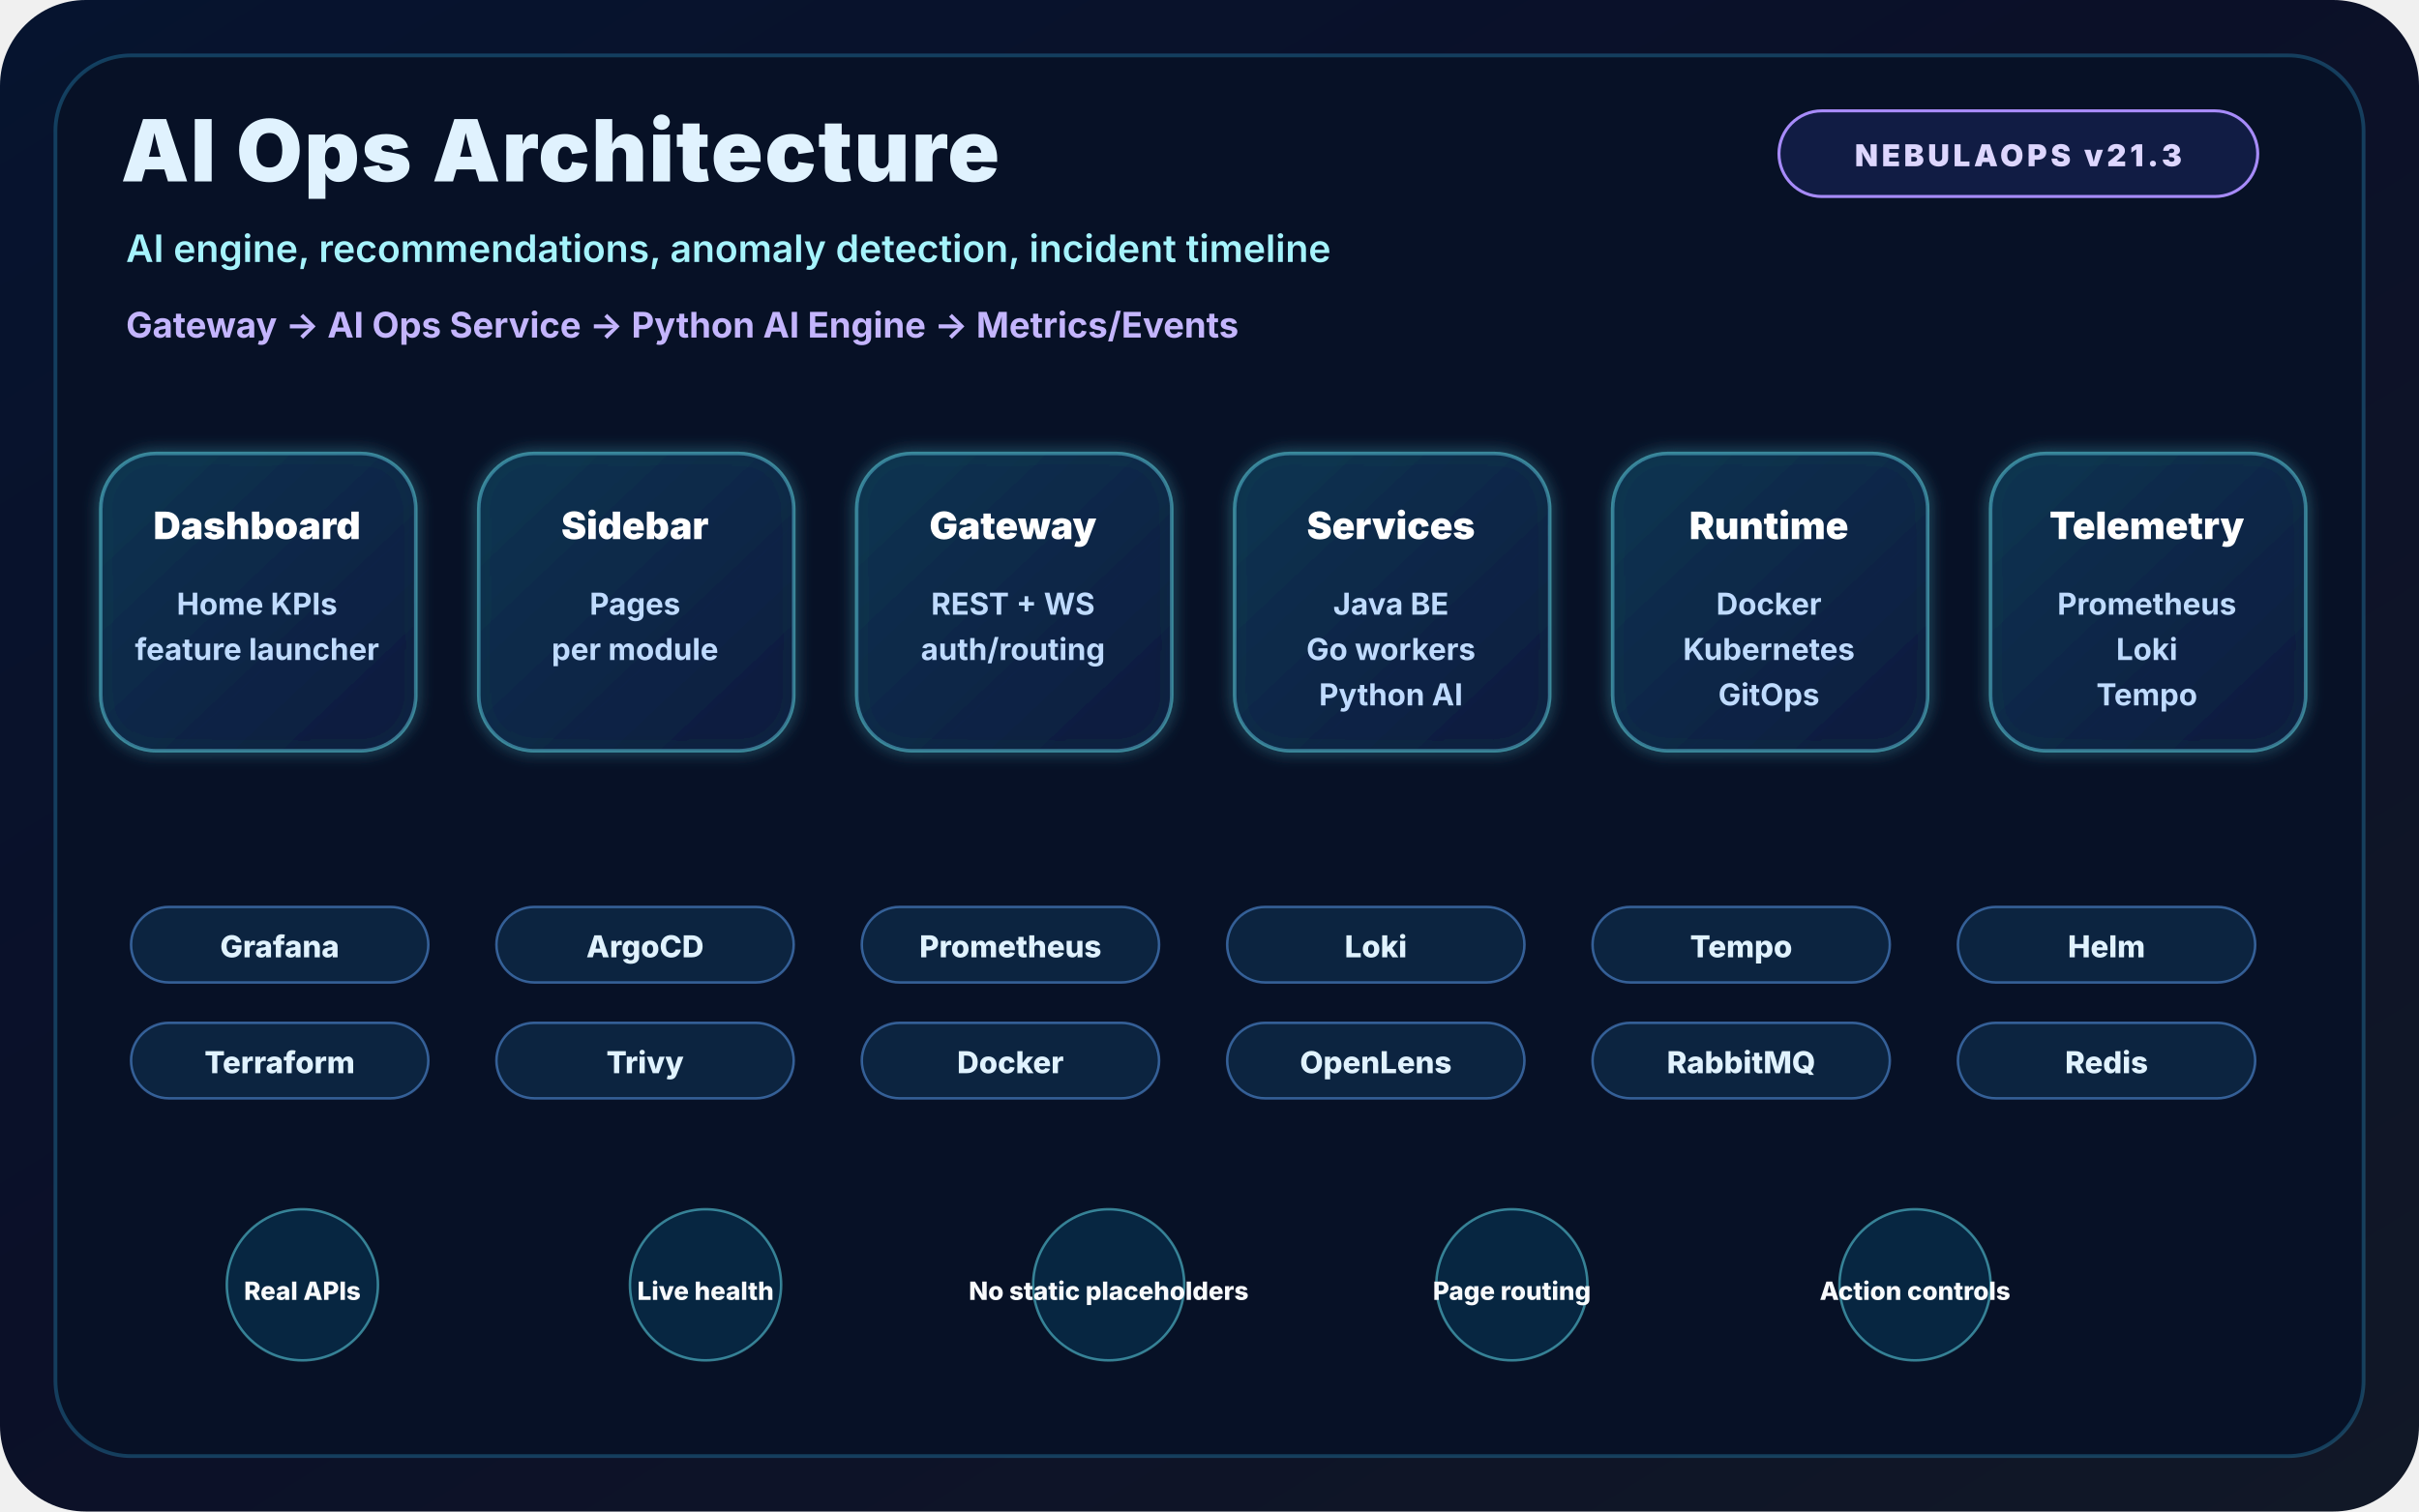
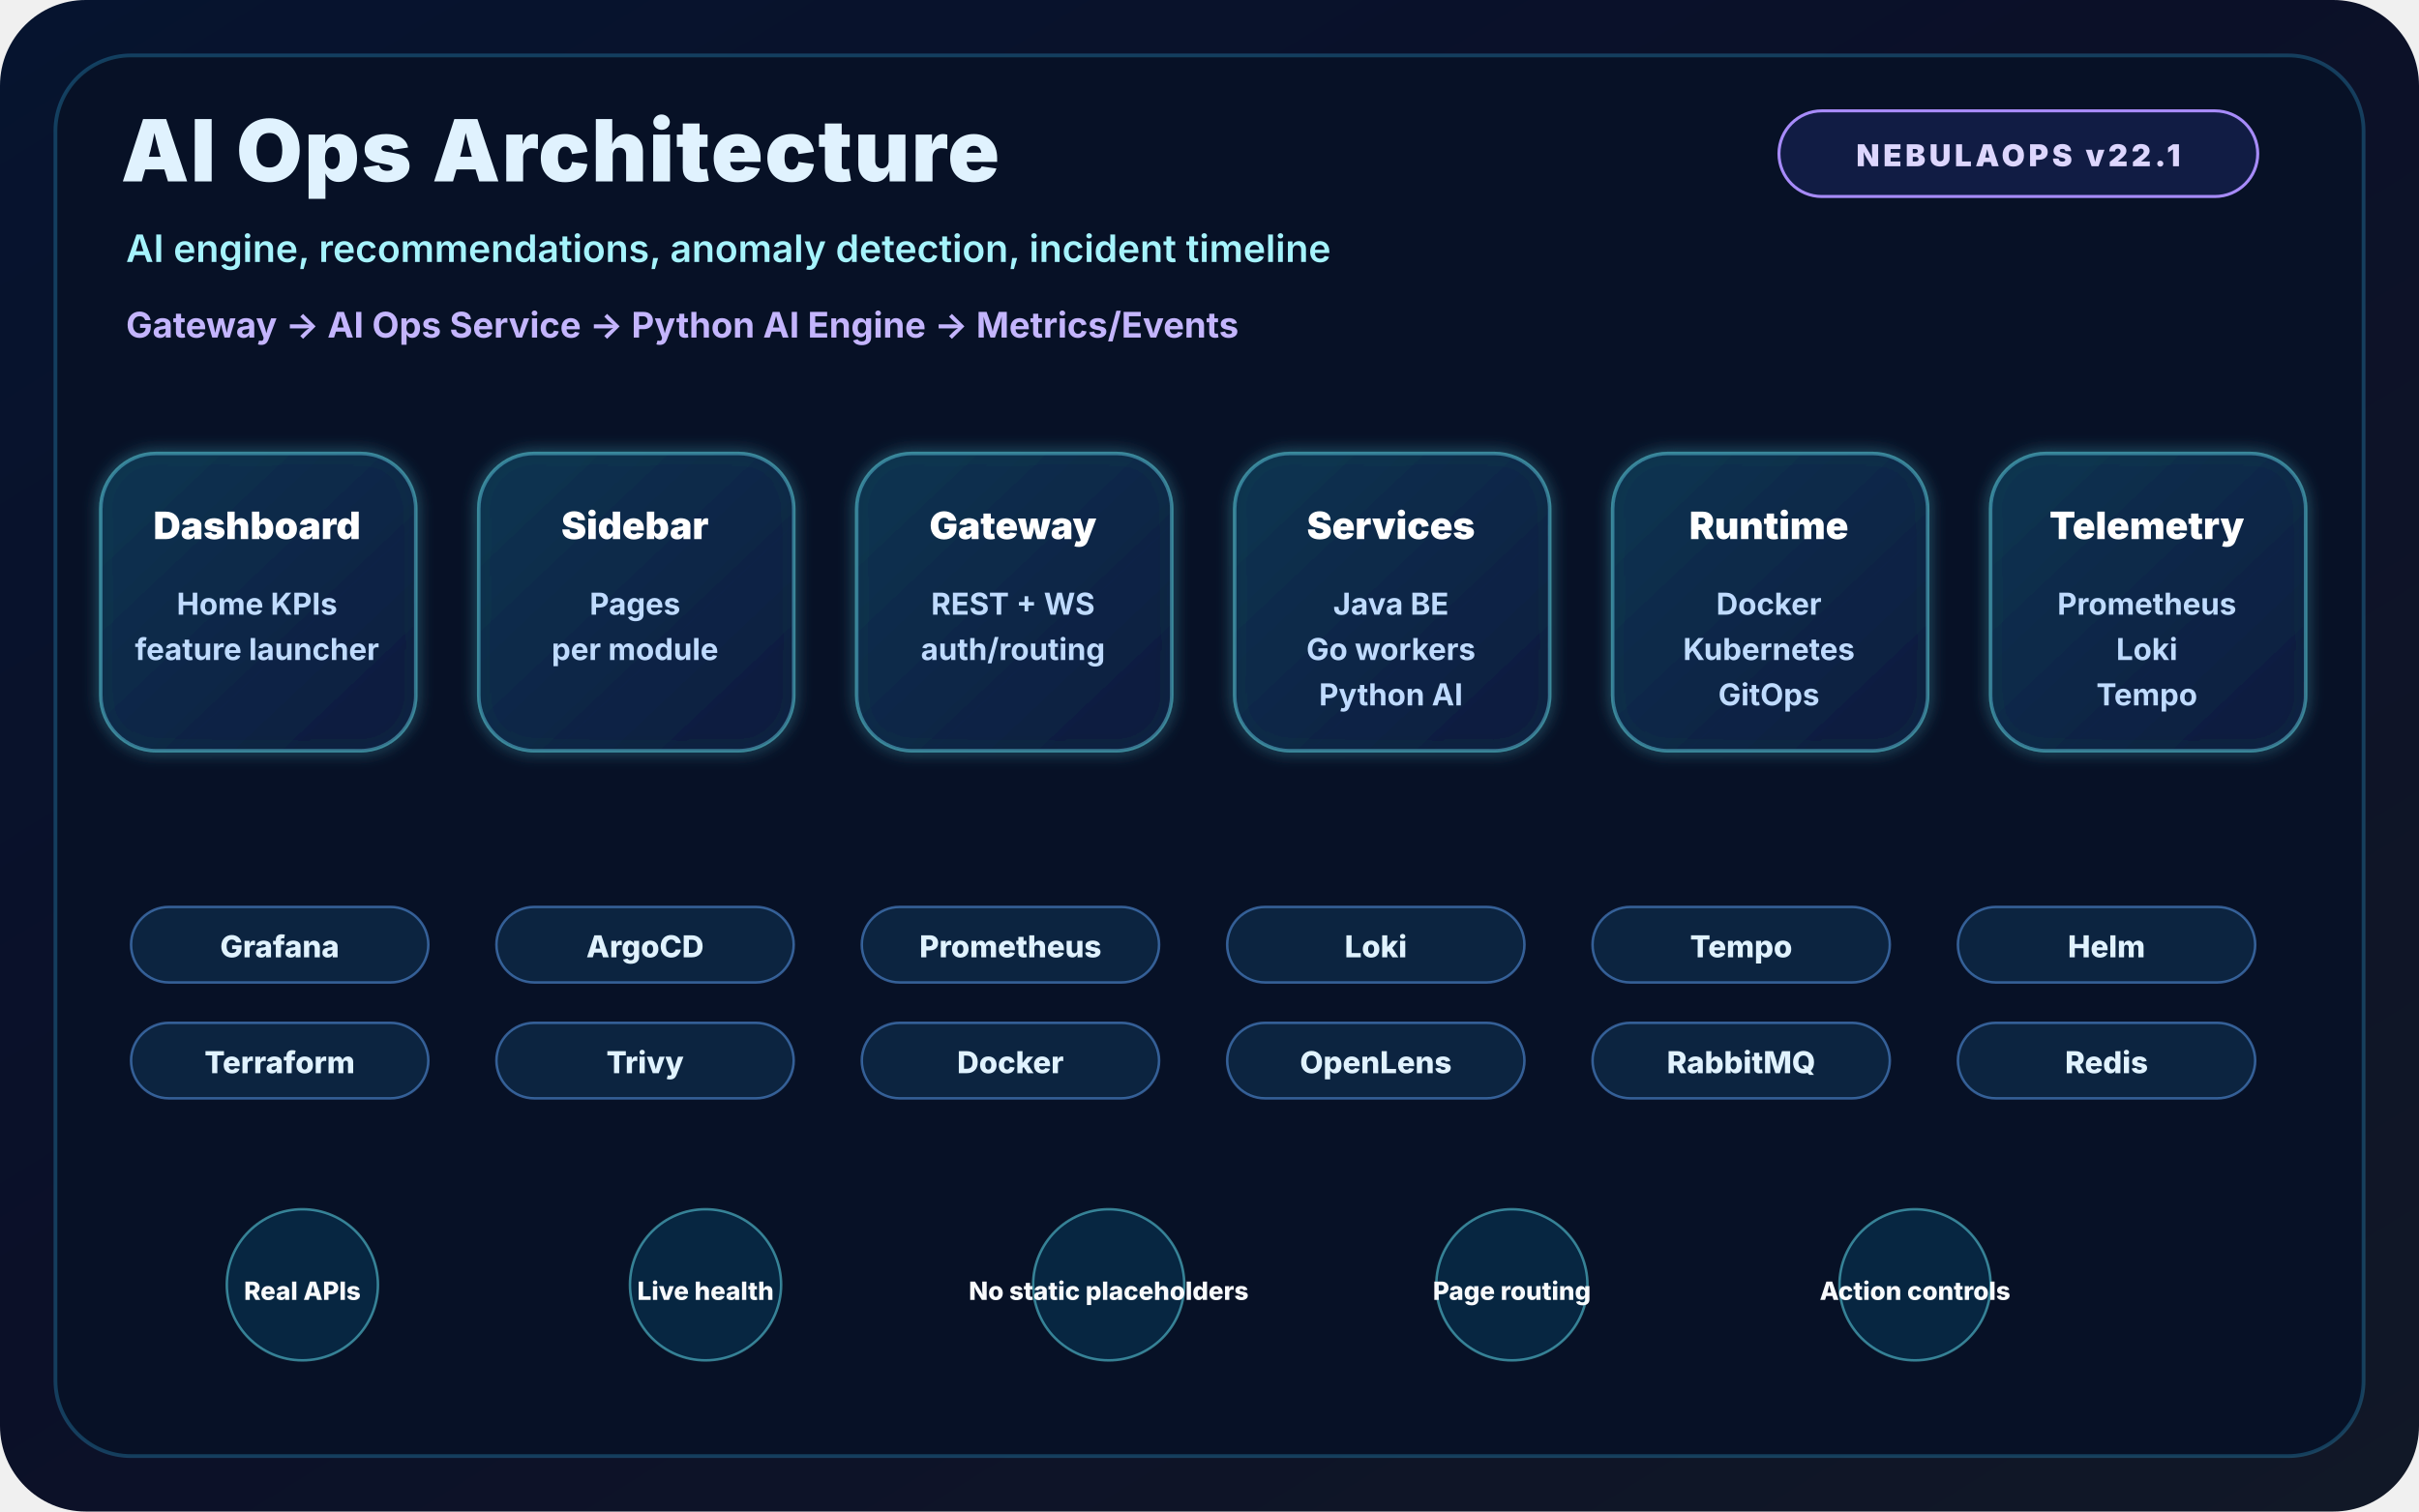
- <svg xmlns="http://www.w3.org/2000/svg" aria-label="NebulaOps v21.3 AI Ops Architecture" role="img" viewBox="0 0 960 600">
+ <svg xmlns="http://www.w3.org/2000/svg" aria-label="NebulaOps v22.1 AI Ops Architecture" role="img" viewBox="0 0 960 600">
  <defs>
    <linearGradient id="bg" x1="0" x2="1" y1="0" y2="1">
      <stop offset="0" stop-color="#06142f" />
      <stop offset=".45" stop-color="#0b1028" />
      <stop offset="1" stop-color="#111827" />
    </linearGradient>
    <linearGradient id="card" x1="0" x2="1" y1="0" y2="1">
      <stop offset="0" stop-color="#0f3552" stop-opacity=".96" />
      <stop offset="1" stop-color="#111a3d" stop-opacity=".92" />
    </linearGradient>
    <linearGradient id="accent" x1="0" x2="1" y1="0" y2="0">
      <stop offset="0" stop-color="#38bdf8" />
      <stop offset=".5" stop-color="#8b5cf6" />
      <stop offset="1" stop-color="#22d3ee" />
    </linearGradient>
    <filter id="glow">
      <feGaussianBlur result="b" stdDeviation="3" />
      <feMerge>
        <feMergeNode in="b" />
        <feMergeNode in="SourceGraphic" />
      </feMerge>
    </filter>
    <style>
            .bg {
                fill: url(#bg)
            }

            .panel {
                fill: #071126;
                stroke: #38bdf8;
                stroke-opacity: .26;
                stroke-width: 1.5
            }

            .node rect {
                fill: url(#card);
                stroke: #67e8f9;
                stroke-opacity: .42;
                stroke-width: 1.4;
                filter: url(#glow)
            }

            .link {
                fill: none;
                stroke: url(#accent);
                stroke-width: 4;
                stroke-linecap: round;
                stroke-dasharray: 9 9;
                opacity: .8
            }

            .title {
                font: 900 34px Inter, Arial, sans-serif;
                fill: #e0f2fe;
                letter-spacing: .02em
            }

            .sub {
                font: 600 15px Inter, Arial, sans-serif;
                fill: #a5f3fc
            }

            .flow {
                font: 700 14px Inter, Arial, sans-serif;
                fill: #c4b5fd
            }

            .h {
                font: 900 15px Inter, Arial, sans-serif;
                fill: #fff
            }

            .b {
                font: 700 12px Inter, Arial, sans-serif;
                fill: #bfdbfe
            }

            .chip {
                fill: #0c2440;
                stroke: #60a5fa;
                stroke-opacity: .5
            }

            .chipText {
                font: 800 12px Inter, Arial, sans-serif;
                fill: #e0f2fe
            }

            .pulse {
                fill: #0ea5e9;
                fill-opacity: .14;
                stroke: #67e8f9;
                stroke-opacity: .5
            }

            .small {
                font: 800 10px Inter, Arial, sans-serif;
                fill: #f8fafc
            }

            .badge {
                fill: #111c44;
                stroke: #a78bfa;
                stroke-width: 1.2
            }

            .badgeText {
                font: 900 12px Inter, Arial, sans-serif;
                fill: #ddd6fe;
                letter-spacing: .12em
            }
        </style>
  </defs>
  <rect class="bg" height="600" rx="34" width="960" />
  <rect class="panel" height="556" rx="30" width="916" x="22" y="22" />
  <rect class="badge" height="34" rx="17" width="190" x="706" y="44" />
-   <text class="badgeText" text-anchor="middle" x="801" y="66">NEBULAOPS v21.3</text>
+   <text class="badgeText" text-anchor="middle" x="801" y="66">NEBULAOPS v22.1</text>
  <text class="title" x="48" y="72">AI Ops Architecture</text>
  <text class="sub" x="50" y="104">AI engine, recommendations, anomaly detection, incident timeline</text>
  <text class="flow" x="50" y="134">Gateway → AI Ops Service → Python AI Engine → Metrics/Events</text>
  <g class="node" transform="translate(40,180)">
    <rect height="118" rx="22" width="125" />
    <text class="h" text-anchor="middle" x="62" y="34">Dashboard</text>
    <text class="b" dy="0" text-anchor="middle" x="62" y="64">Home KPIs</text>
    <text class="b" dy="18" text-anchor="middle" x="62" y="64">feature launcher</text>
  </g>
  <path class="link" d="M165 239 C 185 239 170 239 190 239" />
  <g class="node" transform="translate(190,180)">
    <rect height="118" rx="22" width="125" />
    <text class="h" text-anchor="middle" x="62" y="34">Sidebar</text>
    <text class="b" dy="0" text-anchor="middle" x="62" y="64">Pages</text>
    <text class="b" dy="18" text-anchor="middle" x="62" y="64">per module</text>
  </g>
  <path class="link" d="M315 239 C 335 239 320 239 340 239" />
  <g class="node" transform="translate(340,180)">
    <rect height="118" rx="22" width="125" />
    <text class="h" text-anchor="middle" x="62" y="34">Gateway</text>
    <text class="b" dy="0" text-anchor="middle" x="62" y="64">REST + WS</text>
    <text class="b" dy="18" text-anchor="middle" x="62" y="64">auth/routing</text>
  </g>
  <path class="link" d="M465 239 C 485 239 470 239 490 239" />
  <g class="node" transform="translate(490,180)">
    <rect height="118" rx="22" width="125" />
    <text class="h" text-anchor="middle" x="62" y="34">Services</text>
    <text class="b" dy="0" text-anchor="middle" x="62" y="64">Java BE</text>
    <text class="b" dy="18" text-anchor="middle" x="62" y="64">Go workers</text>
    <text class="b" dy="36" text-anchor="middle" x="62" y="64">Python AI</text>
  </g>
  <path class="link" d="M615 239 C 635 239 620 239 640 239" />
  <g class="node" transform="translate(640,180)">
    <rect height="118" rx="22" width="125" />
    <text class="h" text-anchor="middle" x="62" y="34">Runtime</text>
    <text class="b" dy="0" text-anchor="middle" x="62" y="64">Docker</text>
    <text class="b" dy="18" text-anchor="middle" x="62" y="64">Kubernetes</text>
    <text class="b" dy="36" text-anchor="middle" x="62" y="64">GitOps</text>
  </g>
  <path class="link" d="M765 239 C 785 239 770 239 790 239" />
  <g class="node" transform="translate(790,180)">
    <rect height="118" rx="22" width="125" />
    <text class="h" text-anchor="middle" x="62" y="34">Telemetry</text>
    <text class="b" dy="0" text-anchor="middle" x="62" y="64">Prometheus</text>
    <text class="b" dy="18" text-anchor="middle" x="62" y="64">Loki</text>
    <text class="b" dy="36" text-anchor="middle" x="62" y="64">Tempo</text>
  </g>
  <rect class="chip" height="30" rx="15" width="118" x="52" y="360" />
  <text class="chipText" dy="0" text-anchor="middle" x="111" y="380">Grafana</text>
  <rect class="chip" height="30" rx="15" width="118" x="197" y="360" />
  <text class="chipText" dy="0" text-anchor="middle" x="256" y="380">ArgoCD</text>
  <rect class="chip" height="30" rx="15" width="118" x="342" y="360" />
  <text class="chipText" dy="0" text-anchor="middle" x="401" y="380">Prometheus</text>
  <rect class="chip" height="30" rx="15" width="118" x="487" y="360" />
  <text class="chipText" dy="0" text-anchor="middle" x="546" y="380">Loki</text>
  <rect class="chip" height="30" rx="15" width="118" x="632" y="360" />
  <text class="chipText" dy="0" text-anchor="middle" x="691" y="380">Tempo</text>
  <rect class="chip" height="30" rx="15" width="118" x="777" y="360" />
  <text class="chipText" dy="0" text-anchor="middle" x="836" y="380">Helm</text>
  <rect class="chip" height="30" rx="15" width="118" x="52" y="406" />
  <text class="chipText" dy="46" text-anchor="middle" x="111" y="380">Terraform</text>
  <rect class="chip" height="30" rx="15" width="118" x="197" y="406" />
  <text class="chipText" dy="46" text-anchor="middle" x="256" y="380">Trivy</text>
  <rect class="chip" height="30" rx="15" width="118" x="342" y="406" />
  <text class="chipText" dy="46" text-anchor="middle" x="401" y="380">Docker</text>
  <rect class="chip" height="30" rx="15" width="118" x="487" y="406" />
  <text class="chipText" dy="46" text-anchor="middle" x="546" y="380">OpenLens</text>
  <rect class="chip" height="30" rx="15" width="118" x="632" y="406" />
  <text class="chipText" dy="46" text-anchor="middle" x="691" y="380">RabbitMQ</text>
  <rect class="chip" height="30" rx="15" width="118" x="777" y="406" />
  <text class="chipText" dy="46" text-anchor="middle" x="836" y="380">Redis</text>
  <circle class="pulse" cx="120" cy="510" r="30" />
  <text class="small" text-anchor="middle" x="120" y="516">Real APIs</text>
  <circle class="pulse" cx="280" cy="510" r="30" />
  <text class="small" text-anchor="middle" x="280" y="516">Live health</text>
  <circle class="pulse" cx="440" cy="510" r="30" />
  <text class="small" text-anchor="middle" x="440" y="516">No static placeholders</text>
  <circle class="pulse" cx="600" cy="510" r="30" />
  <text class="small" text-anchor="middle" x="600" y="516">Page routing</text>
  <circle class="pulse" cx="760" cy="510" r="30" />
  <text class="small" text-anchor="middle" x="760" y="516">Action controls</text>
</svg>
